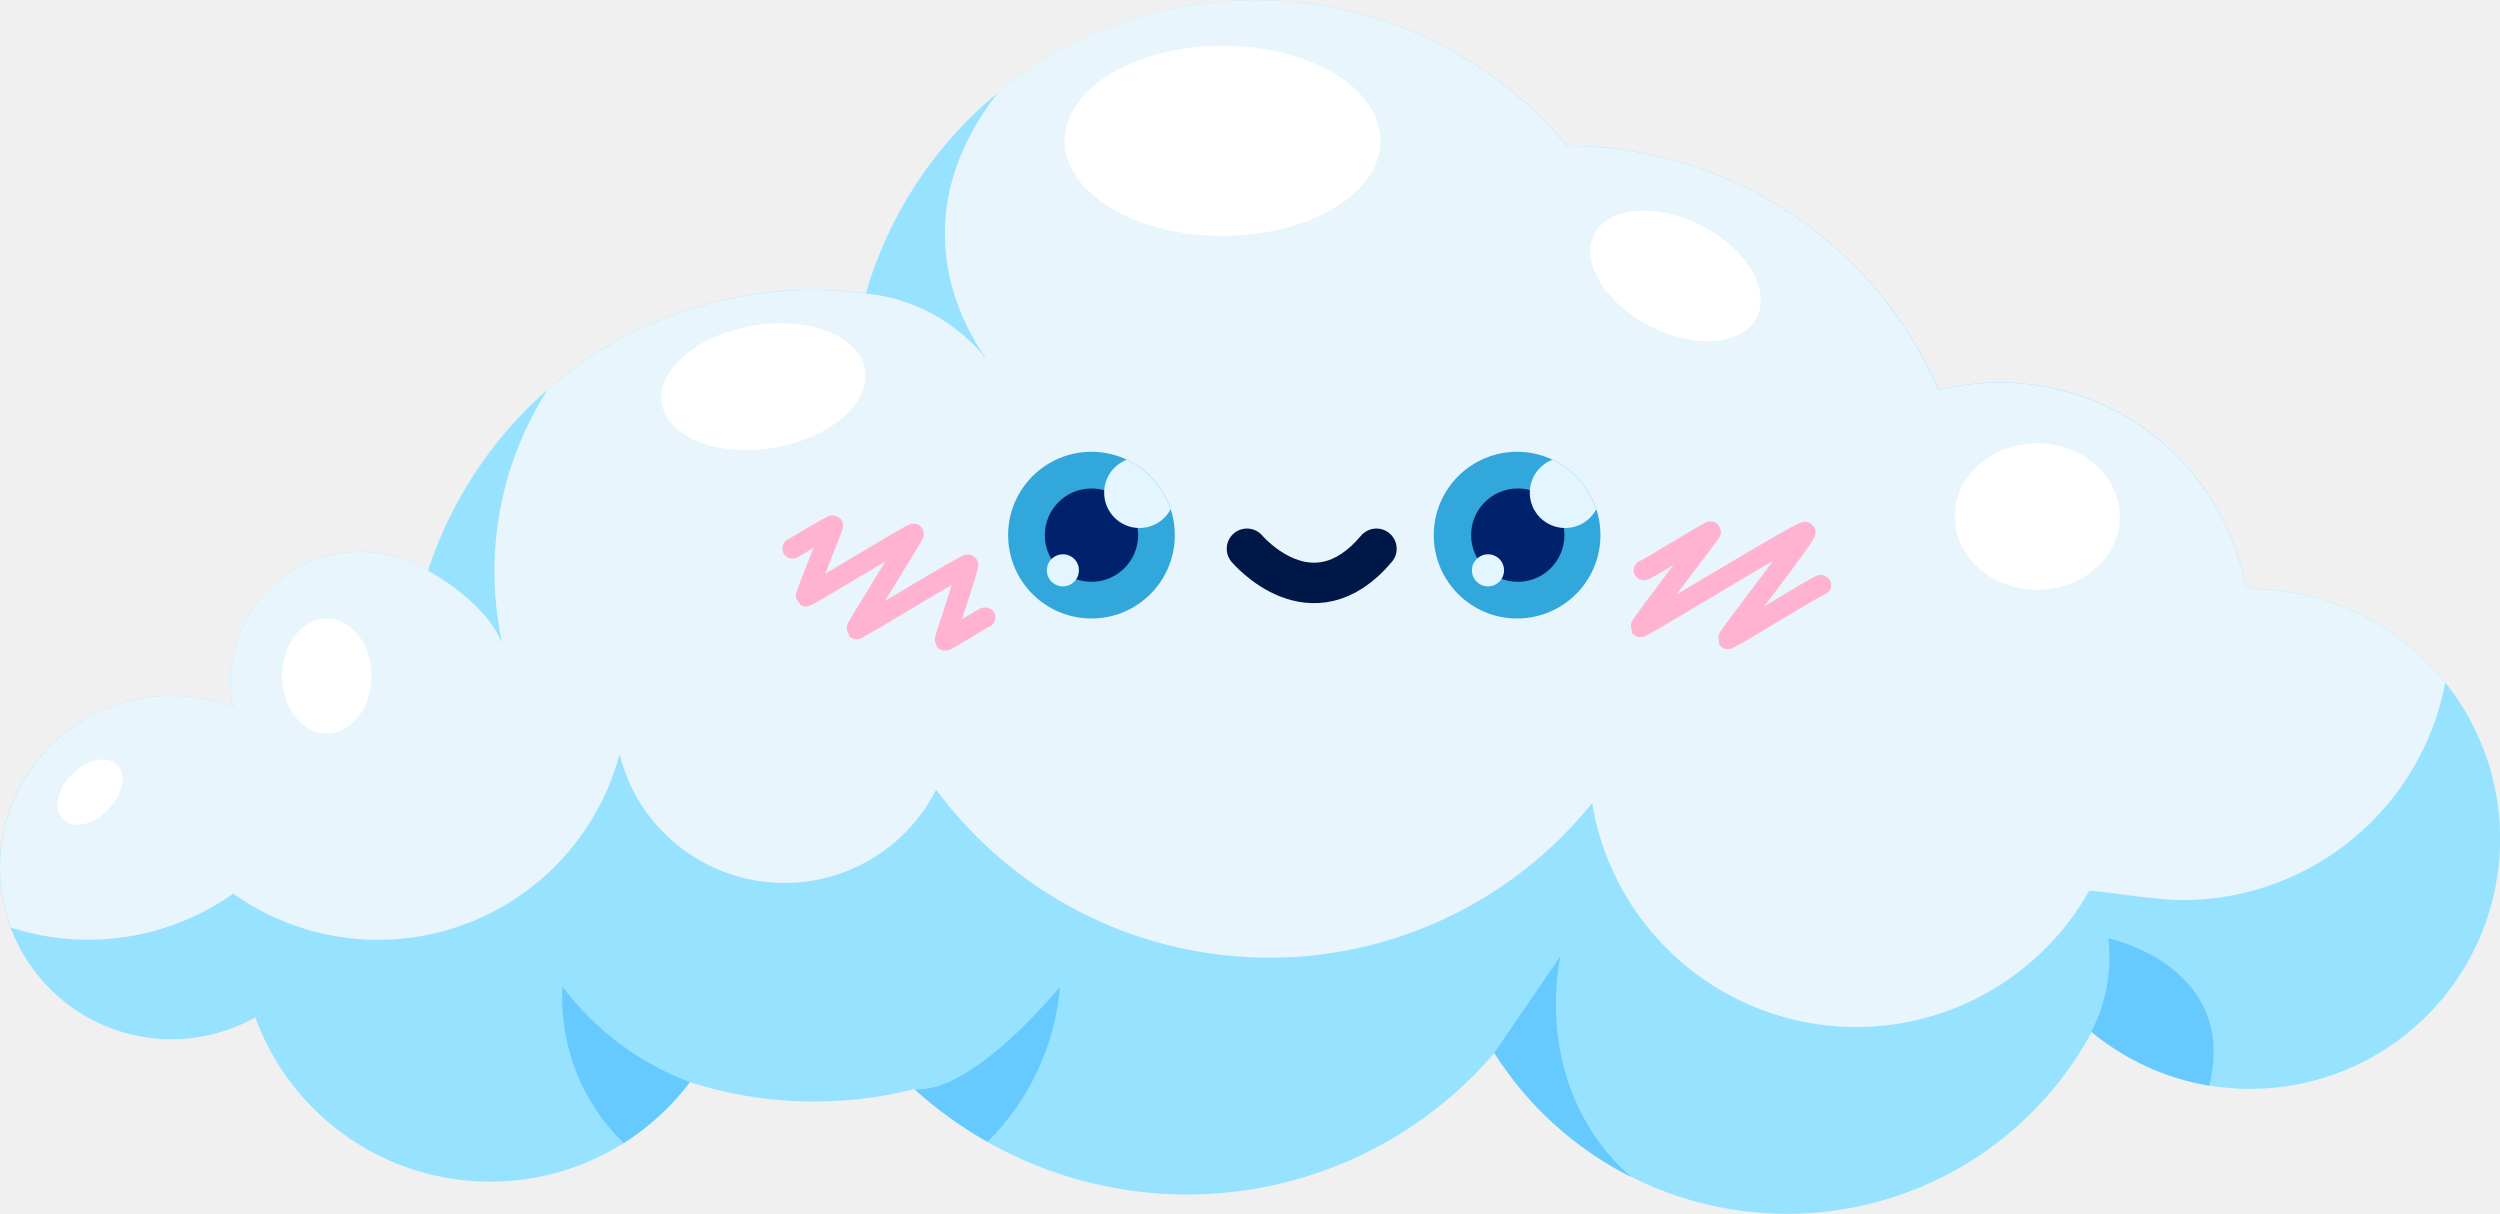
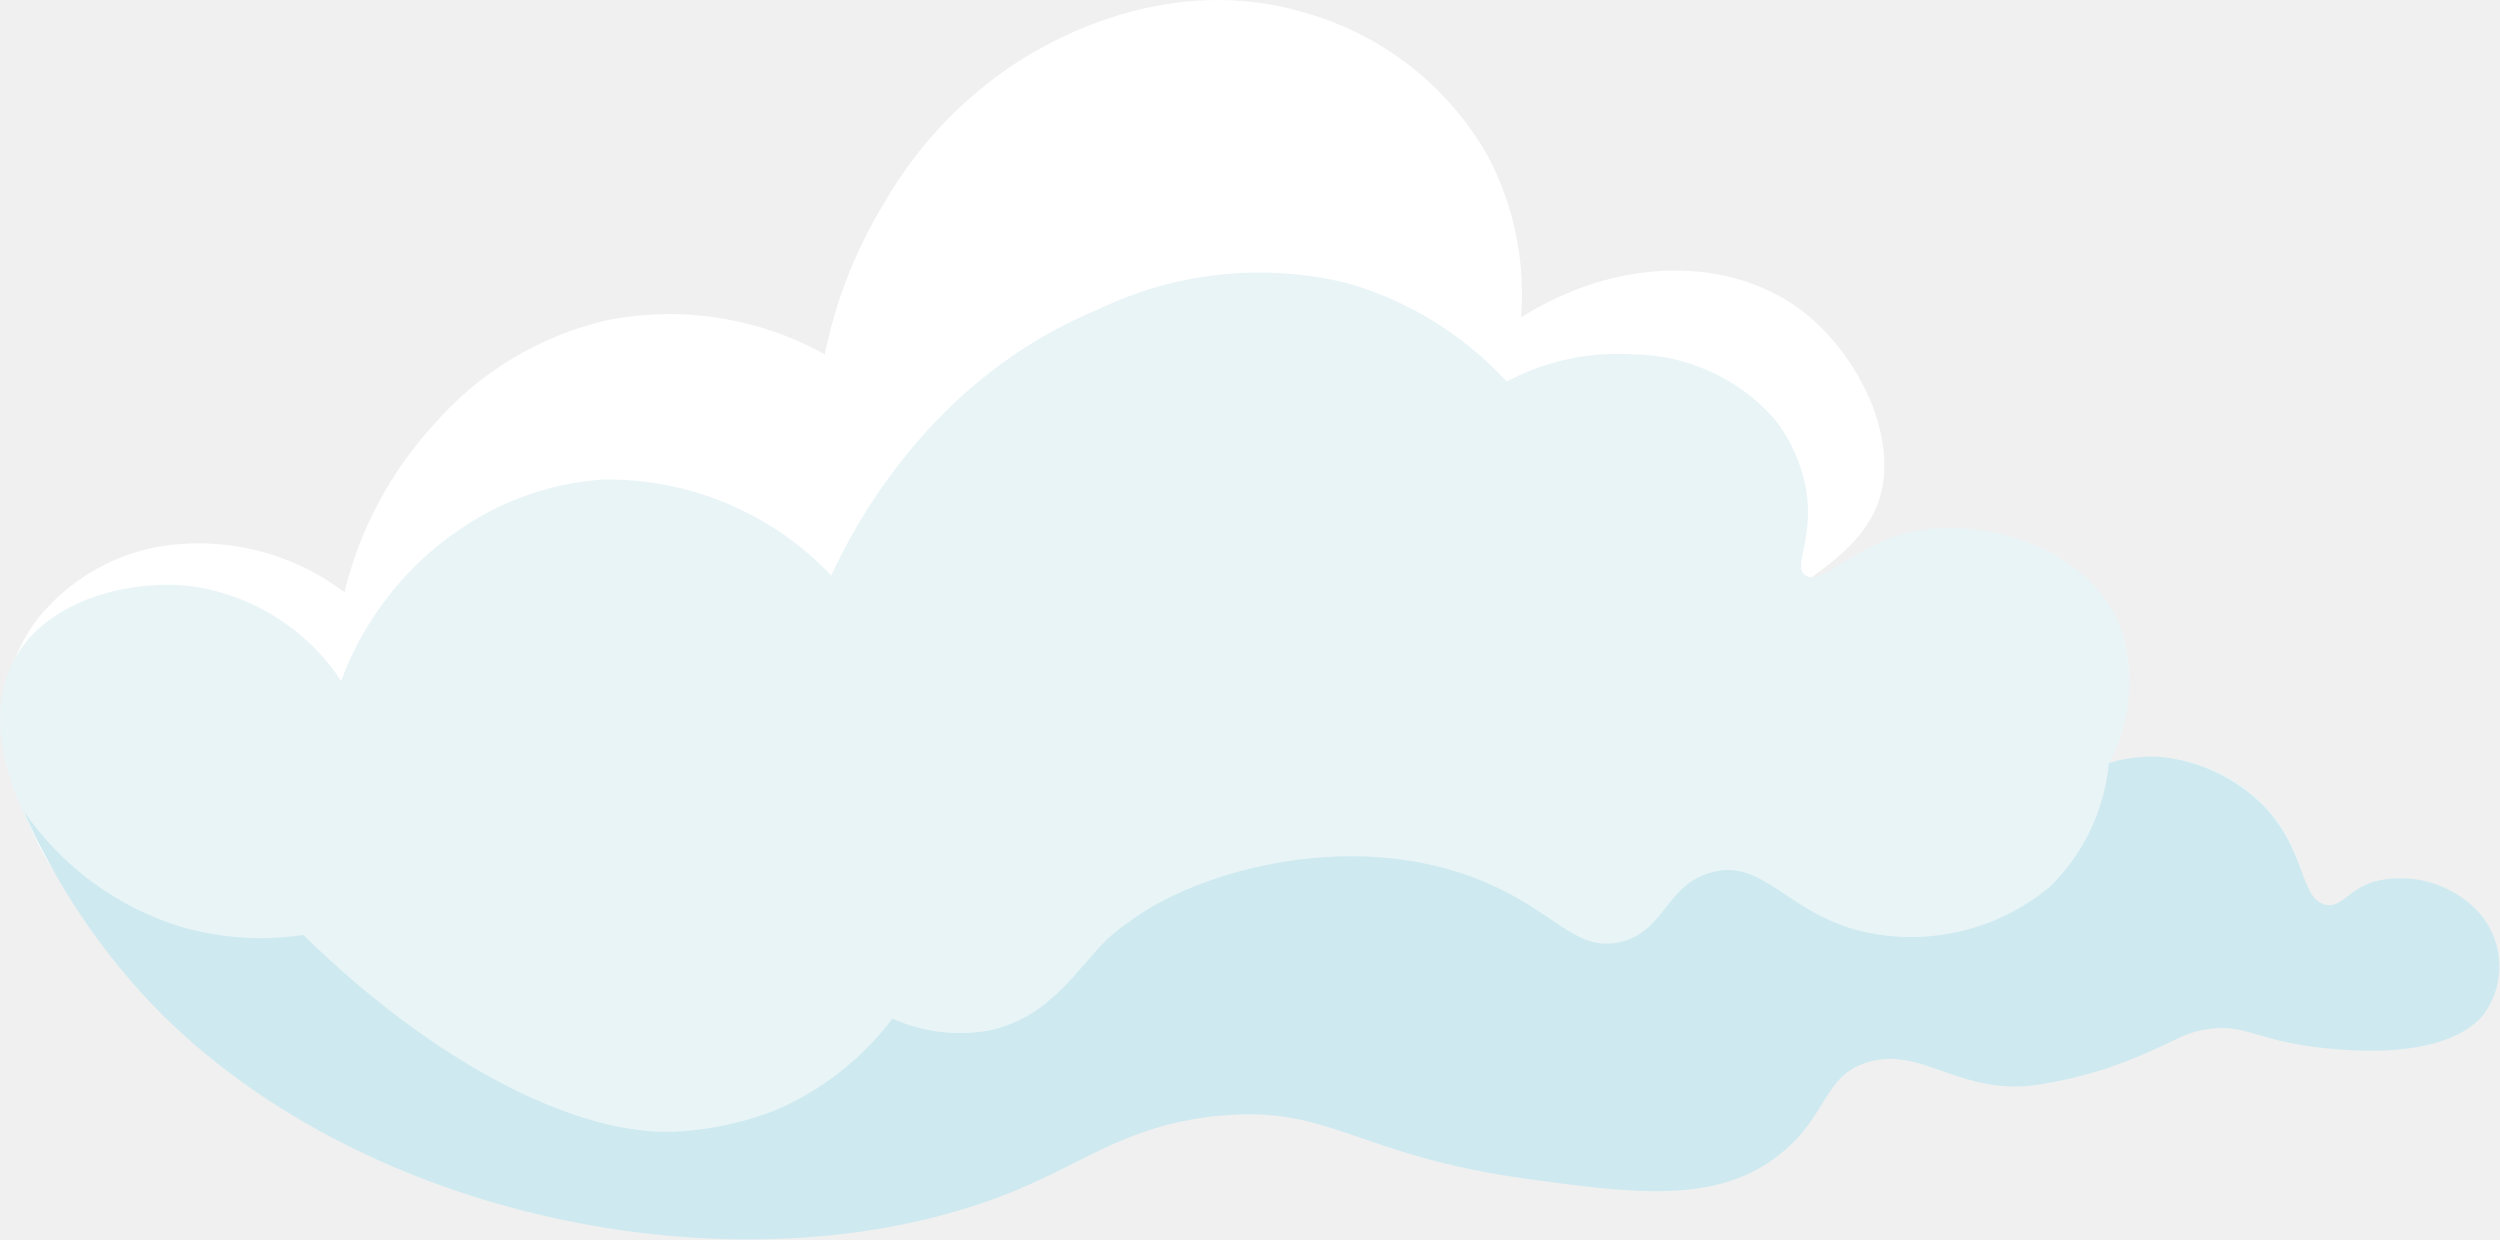
- <svg xmlns="http://www.w3.org/2000/svg" viewBox="0 0 185.37 90">
+ <svg xmlns="http://www.w3.org/2000/svg" id="Layer_1" data-name="Layer 1" viewBox="0 0 96.45 47.81">
  <defs>
-     <style>.cls-1,.cls-12,.cls-6{fill:none;}.cls-2{fill:#97e3ff;}.cls-3{fill:#e8f5fc;}.cls-4{fill:#67caff;}.cls-5{fill:#fff;}.cls-6{stroke:#001847;stroke-width:3px;}.cls-12,.cls-6{stroke-linecap:round;stroke-linejoin:round;}.cls-7{fill:#31a7db;}.cls-8{fill:#00226d;}.cls-9{clip-path:url(#clip-path);}.cls-10{fill:#e3f6ff;}.cls-11{clip-path:url(#clip-path-2);}.cls-12{stroke:#ffb3d0;stroke-width:1.5px;}</style>
-     <clipPath id="clip-path">
-       <circle class="cls-1" cx="80.93" cy="39.68" r="6.18" />
-     </clipPath>
-     <clipPath id="clip-path-2">
-       <circle class="cls-1" cx="112.49" cy="39.68" r="6.18" />
-     </clipPath>
+     <style>.cls-1{fill:#fff;}.cls-2{fill:#e9f4f6;}.cls-3{fill:#ceeaf0;}</style>
  </defs>
-   <g id="OBJECTS">
-     <path class="cls-2" d="M166.83,43.66h-.29a18.54,18.54,0,0,0-18.25-15.31,18.74,18.74,0,0,0-4.53.56,30.11,30.11,0,0,0-27.56-18.1,30.09,30.09,0,0,0-52,10.94A30,30,0,0,0,31.74,42.32a9.64,9.64,0,0,0-14.66,8.22,9.77,9.77,0,0,0,.19,1.89,12.88,12.88,0,0,0-4.54-.83,12.73,12.73,0,1,0,6.2,23.84,18.54,18.54,0,0,0,32.22,4.8,30.23,30.23,0,0,0,16.66.51,30,30,0,0,0,43-2.68,25.68,25.68,0,0,0,44.28-1.53,18.54,18.54,0,1,0,11.76-32.88Z" />
-     <path class="cls-3" d="M181.31,50.62a19.84,19.84,0,0,1-19.49,16.12c-2.11,0-6.62-.77-6.91-.69a19.84,19.84,0,0,1-36.86-6.5,30.72,30.72,0,0,1-48.64-1,12.6,12.6,0,0,1-23.47-2.62A18.54,18.54,0,0,1,17.29,66.26,18.59,18.59,0,0,1,.8,68.77,12.73,12.73,0,0,1,12.73,51.6a12.88,12.88,0,0,1,4.54.83,9.77,9.77,0,0,1-.19-1.89,9.64,9.64,0,0,1,14.66-8.22A30,30,0,0,1,64.18,21.76a30.08,30.08,0,0,1,52-10.94,30.08,30.08,0,0,1,27.56,18.11,18.55,18.55,0,0,1,22.79,14.74h.29A18.52,18.52,0,0,1,181.31,50.62Z" />
-     <path class="cls-2" d="M37.23,47.67c-1.37-3.22-5.49-5.35-5.49-5.35a30.16,30.16,0,0,1,8.84-13.39A25,25,0,0,0,37.23,47.67Z" />
-     <path class="cls-2" d="M73.2,26.69a13.15,13.15,0,0,0-9-4.93A30.13,30.13,0,0,1,74,6.87C65.89,17.24,72.74,26,73.2,26.69Z" />
-     <path class="cls-4" d="M51.15,80.24a18.56,18.56,0,0,1-4.91,4.52,15,15,0,0,1-4.53-11.6A21.13,21.13,0,0,0,51.15,80.24Z" />
-     <path class="cls-4" d="M78.6,73.16a18.48,18.48,0,0,1-5.38,11.51,30.73,30.73,0,0,1-5.42-3.91C72.1,81.16,78.6,73.16,78.6,73.16Z" />
-     <path class="cls-4" d="M120.94,87.27a25.72,25.72,0,0,1-10.15-9.2l4.93-7.19S113.35,80.54,120.94,87.27Z" />
-     <path class="cls-4" d="M163.81,80.5a18.43,18.43,0,0,1-8.74-4,12.08,12.08,0,0,0,1.26-6.93S166,71.6,163.81,80.5Z" />
-     <path class="cls-5" d="M8,60.06c1.11-1.12,1.43-2.62.69-3.35s-2.23-.42-3.35.69S3.94,60,4.68,60.75,6.91,61.18,8,60.06Z" />
-     <ellipse class="cls-5" cx="56.61" cy="28.67" rx="7.64" ry="4.59" transform="translate(-3.96 9.75) rotate(-9.51)" />
-     <ellipse class="cls-5" cx="90.65" cy="10.44" rx="11.71" ry="7.05" />
-     <path class="cls-5" d="M130.26,23.54c-1,2.06-4.6,2.34-7.93.64s-5.17-4.76-4.12-6.81,4.61-2.34,7.94-.64S131.32,21.49,130.26,23.54Z" />
-     <path class="cls-5" d="M157.18,38.3c0,3-2.74,5.43-6.12,5.43s-6.12-2.43-6.12-5.43,2.74-5.43,6.12-5.43S157.18,35.3,157.18,38.3Z" />
-     <path class="cls-5" d="M27.55,50.13c0,2.35-1.49,4.26-3.32,4.26s-3.32-1.91-3.32-4.26,1.49-4.27,3.32-4.27S27.55,47.77,27.55,50.13Z" />
-     <path class="cls-6" d="M92.46,40.69s4.8,5.7,9.6,0" />
-     <circle class="cls-7" cx="80.93" cy="39.68" r="6.18" />
-     <path class="cls-8" d="M84.39,39.68a3.46,3.46,0,1,1-3.46-3.46A3.45,3.45,0,0,1,84.39,39.68Z" />
-     <g class="cls-9">
-       <path class="cls-10" d="M87.11,36.53a2.62,2.62,0,1,1-2.62-2.62A2.62,2.62,0,0,1,87.11,36.53Z" />
-       <path class="cls-10" d="M80,42.29a1.19,1.19,0,1,1-1.18-1.19A1.18,1.18,0,0,1,80,42.29Z" />
-     </g>
-     <circle class="cls-7" cx="112.49" cy="39.68" r="6.18" />
-     <path class="cls-8" d="M116,39.68a3.46,3.46,0,1,1-3.46-3.46A3.45,3.45,0,0,1,116,39.68Z" />
-     <g class="cls-11">
-       <path class="cls-10" d="M118.67,36.53a2.62,2.62,0,1,1-2.62-2.62A2.63,2.63,0,0,1,118.67,36.53Z" />
-       <path class="cls-10" d="M111.52,42.29a1.19,1.19,0,1,1-1.19-1.19A1.18,1.18,0,0,1,111.52,42.29Z" />
-     </g>
-     <path class="cls-12" d="M58.76,40.67s2.93-1.76,3-1.71-2.09,5.2-2,5.26,8-4.8,8-4.65-4.32,7-4.26,7.08,8.2-4.93,8.29-4.78S70,47.39,70.06,47.49s2.93-1.75,3-1.71" />
-     <path class="cls-12" d="M121.88,42.28c.05.09,5-3,5-2.89s-5.31,7-5.25,7.11,12.11-7.29,12.24-7.06-5.82,7.82-5.76,7.94,6.84-4.12,6.92-4" />
-   </g>
+   <path class="cls-1" d="M16.66,35.82c23.5-5.61,24.86-5.94,28-5.87a59,59,0,0,1,16.29,2.38c2.55.87,5.58,2.19,10.08,2.26,2.73,0,5.66,0,8-2s4.13-6.29,2.42-9-6-2.51-6.46-2.48c-3.06.17-5.33,1.92-5.54,1.64s2.22-1.25,3-3.33c.88-2.44-.72-5.69-2.85-7.37-2.82-2.2-7.21-2.16-10.92.2a11.36,11.36,0,0,0-1.28-6.23A11.78,11.78,0,0,0,50.54.55C45-1.21,40.26,1.76,39.26,2.39a15.9,15.9,0,0,0-5.11,5.38,18.1,18.1,0,0,0-2.33,5.9,12.37,12.37,0,0,0-8.43-1.31,12.62,12.62,0,0,0-6.69,4.06,14.67,14.67,0,0,0-3.41,6.43,9.32,9.32,0,0,0-7.38-1.72,7.82,7.82,0,0,0-4.45,2.73,6.66,6.66,0,0,0-.84,1.45,7.77,7.77,0,0,0-.47,2.51c0,1.82,1.19,6,4,8C7.15,38,11.08,37.15,16.66,35.82Z" />
+   <path class="cls-2" d="M52,10.93a13.41,13.41,0,0,1,6.13,3.79A9.12,9.12,0,0,1,63,13.67a7.38,7.38,0,0,1,5.42,2.45,6.06,6.06,0,0,1,1.3,3.06c.19,1.7-.53,2.66-.09,3,.59.51,2-1.25,4.27-1.69,2.68-.51,6.59.61,7.87,3.61a6.72,6.72,0,0,1-.38,5.32,6.08,6.08,0,0,1,6.17,1.87c1.34,1.59,2,4.14.94,5.83C87,39.52,82.75,39.35,81,39.28c-2.91-.12-4-1-6.35-.26a15.16,15.16,0,0,0-3.05,1.51,23.3,23.3,0,0,0-2.74,2.06c-3.83,2.94-9.64,1.78-10.54,1.6-1.82-.37-1.25-.6-3.7-1.19a17.11,17.11,0,0,0-8.84-.24,13.44,13.44,0,0,0-2.24.86C39.05,45.75,27.43,46.7,15.41,42c-5.6-2.19-9.82-3.42-12.73-7.57-.77-1.1-4-5.75-2.06-9.11,1.32-2.23,4.4-2.94,6.64-2.72a8.31,8.31,0,0,1,5.9,3.67,12.16,12.16,0,0,1,5-6.12,11.09,11.09,0,0,1,5.1-1.65,11.91,11.91,0,0,1,8.81,3.7c.85-1.83,3.8-7.59,10.29-10.26A14.31,14.31,0,0,1,52,10.93Z" />
+   <path class="cls-3" d="M95.44,35a4.14,4.14,0,0,0-3.81-1c-1.07.33-1.25,1-1.87.91-1-.17-.76-1.9-2.23-3.6a6.48,6.48,0,0,0-4.31-2.12,5.66,5.66,0,0,0-1.86.25,7.7,7.7,0,0,1-2.24,4.74,8.36,8.36,0,0,1-6.69,1.87c-3.37-.52-4.29-3-6.41-2.39-1.75.46-1.78,2.3-3.54,2.69-1.6.35-2.38-1-4.71-2.1-5.22-2.51-11.63-.67-14.24,1.34a7.33,7.33,0,0,0-.81.64c-1.17,1.14-2.19,3-4.52,3.52a6.39,6.39,0,0,1-3.77-.45,11.19,11.19,0,0,1-4.6,3.57,12.46,12.46,0,0,1-3.77.79c-3.77.17-9.23-2.57-14.36-7.59a11,11,0,0,1-4.77-.33,11.42,11.42,0,0,1-6-4.43,25.62,25.62,0,0,0,5.32,7.83c8.67,8.59,24.2,11,33.94,6.34,2-.92,3.78-2.16,6.91-2.44,4.26-.39,5.24,1.54,11.81,2.44,4.13.57,7.41,1,9.82-1,1.8-1.45,1.61-3,3.36-3.51,2.1-.6,3.53,1.32,6.53.88a17.28,17.28,0,0,0,2.66-.63c2.61-.92,2.78-1.38,4-1.53s1.68.32,3.46.62c.51.08,5.35.9,7.07-1.16A3.14,3.14,0,0,0,95.44,35Z" />
</svg>
